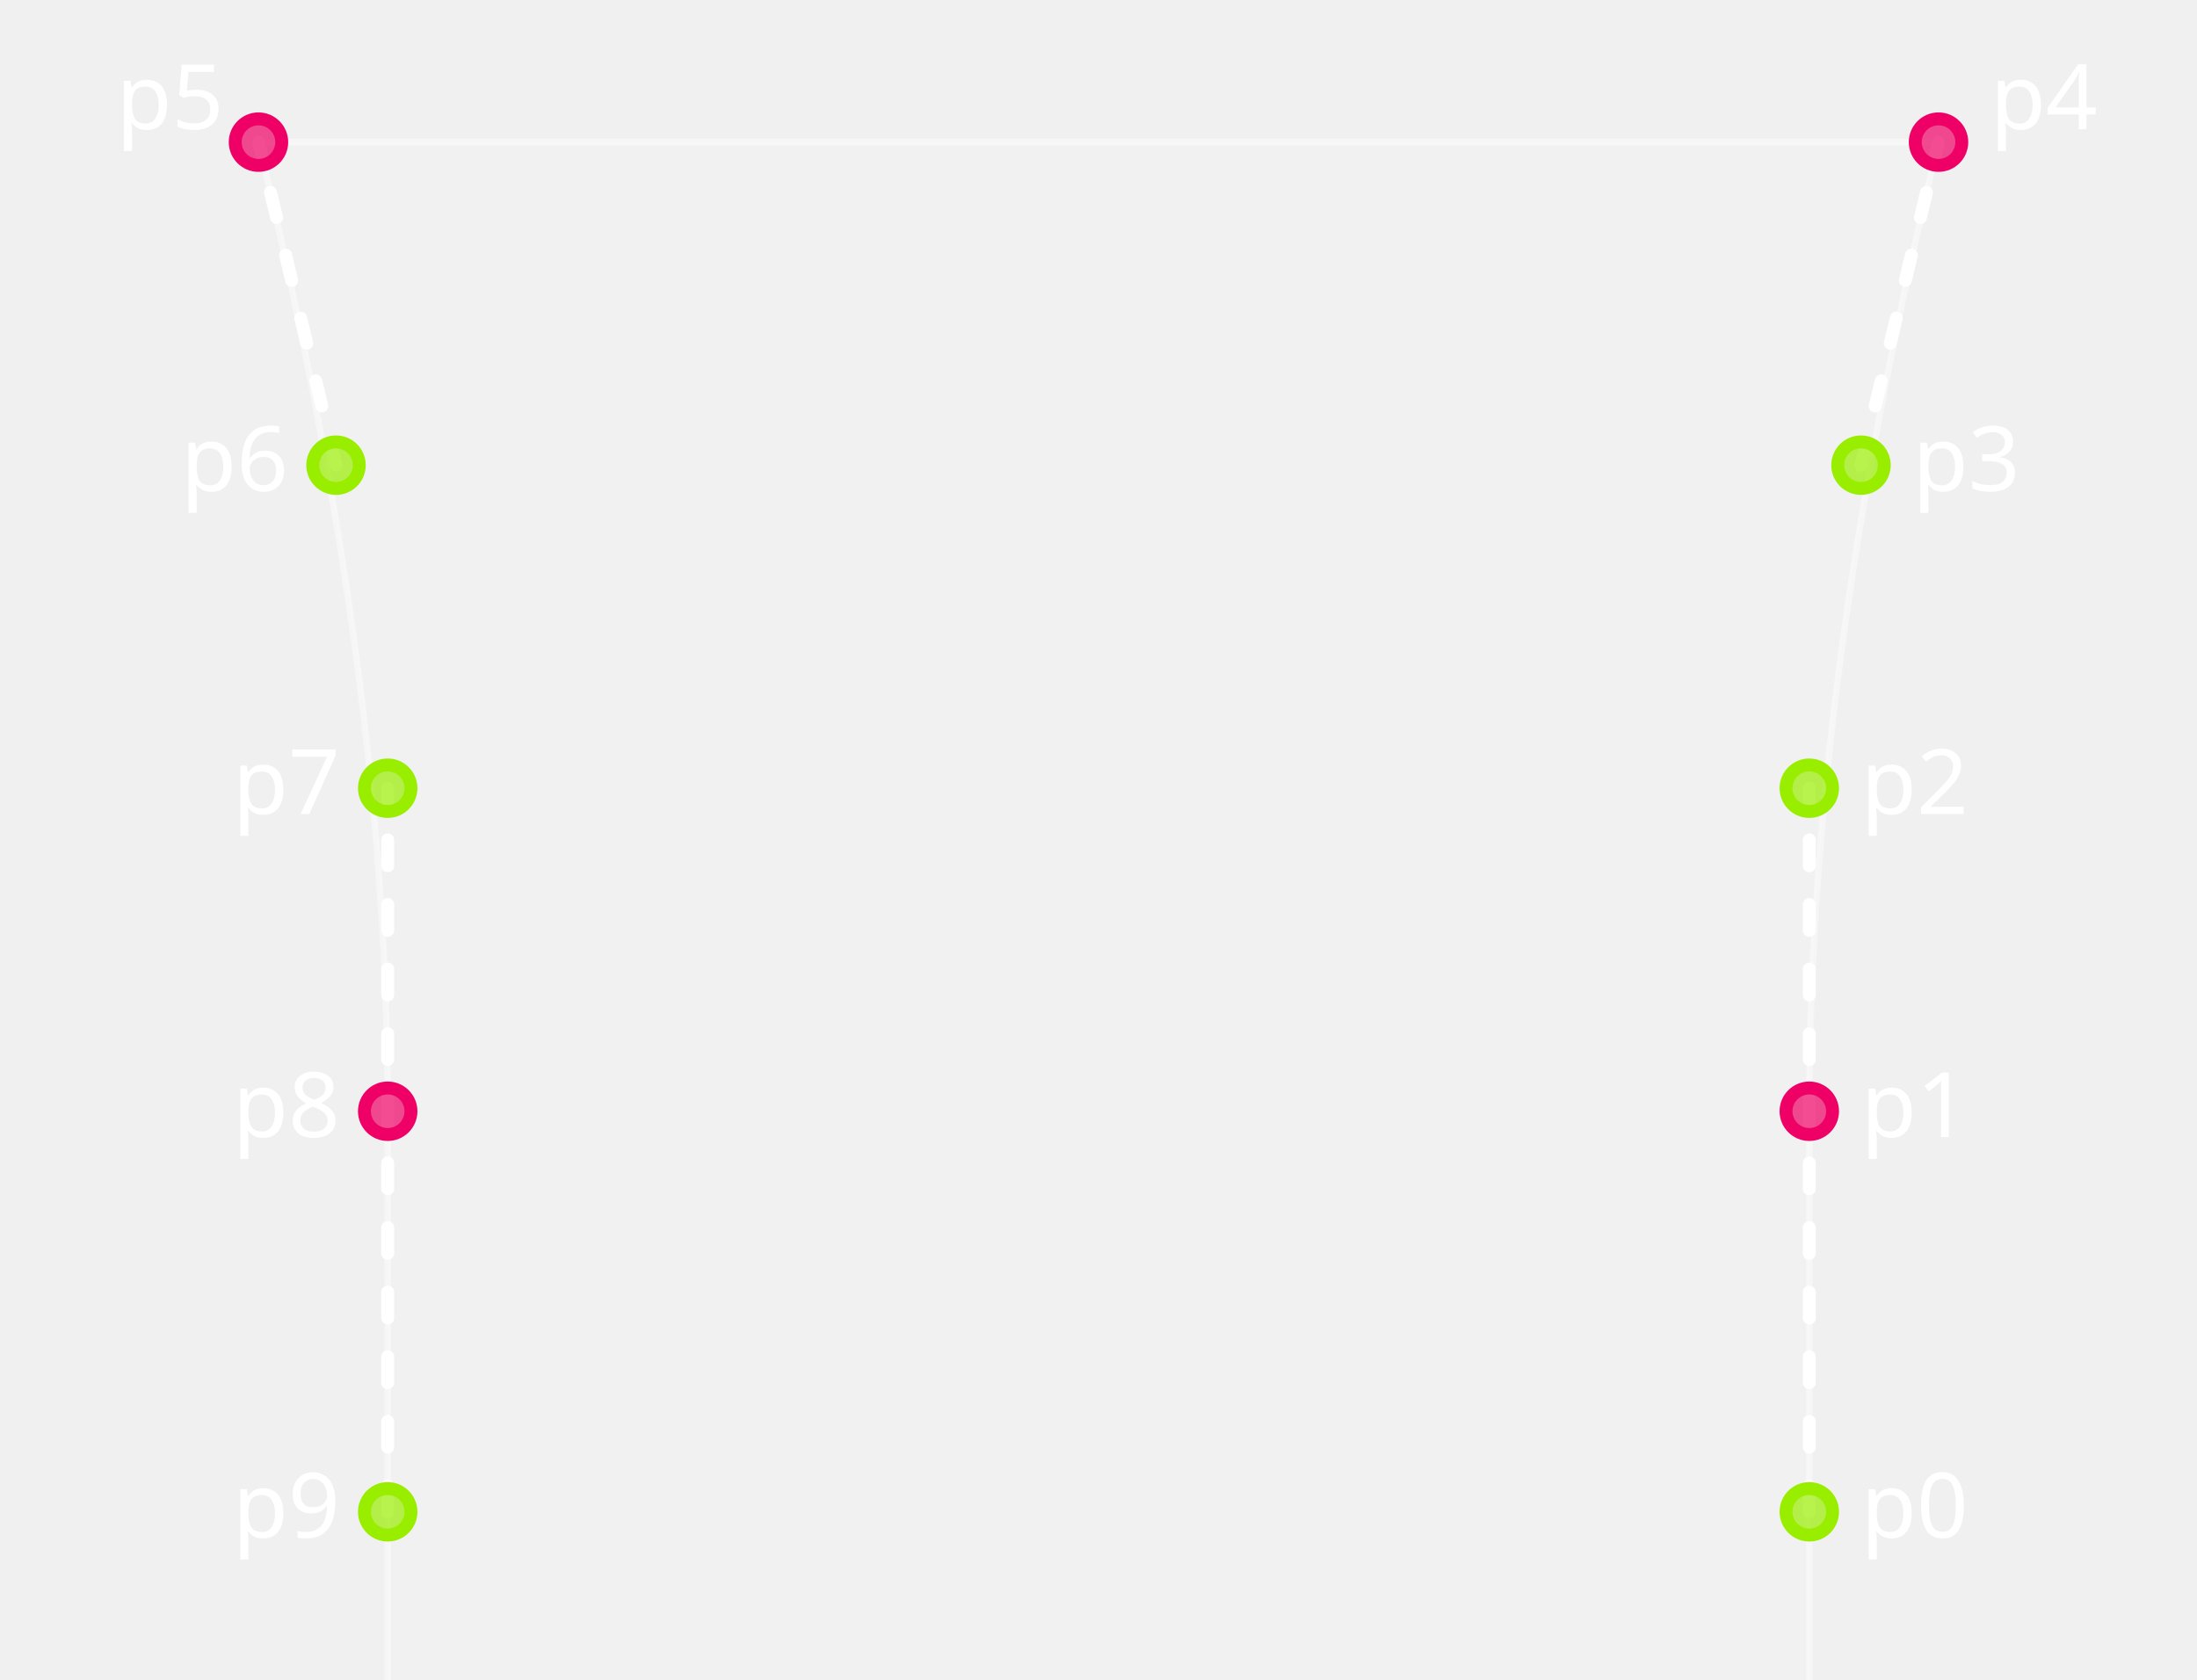
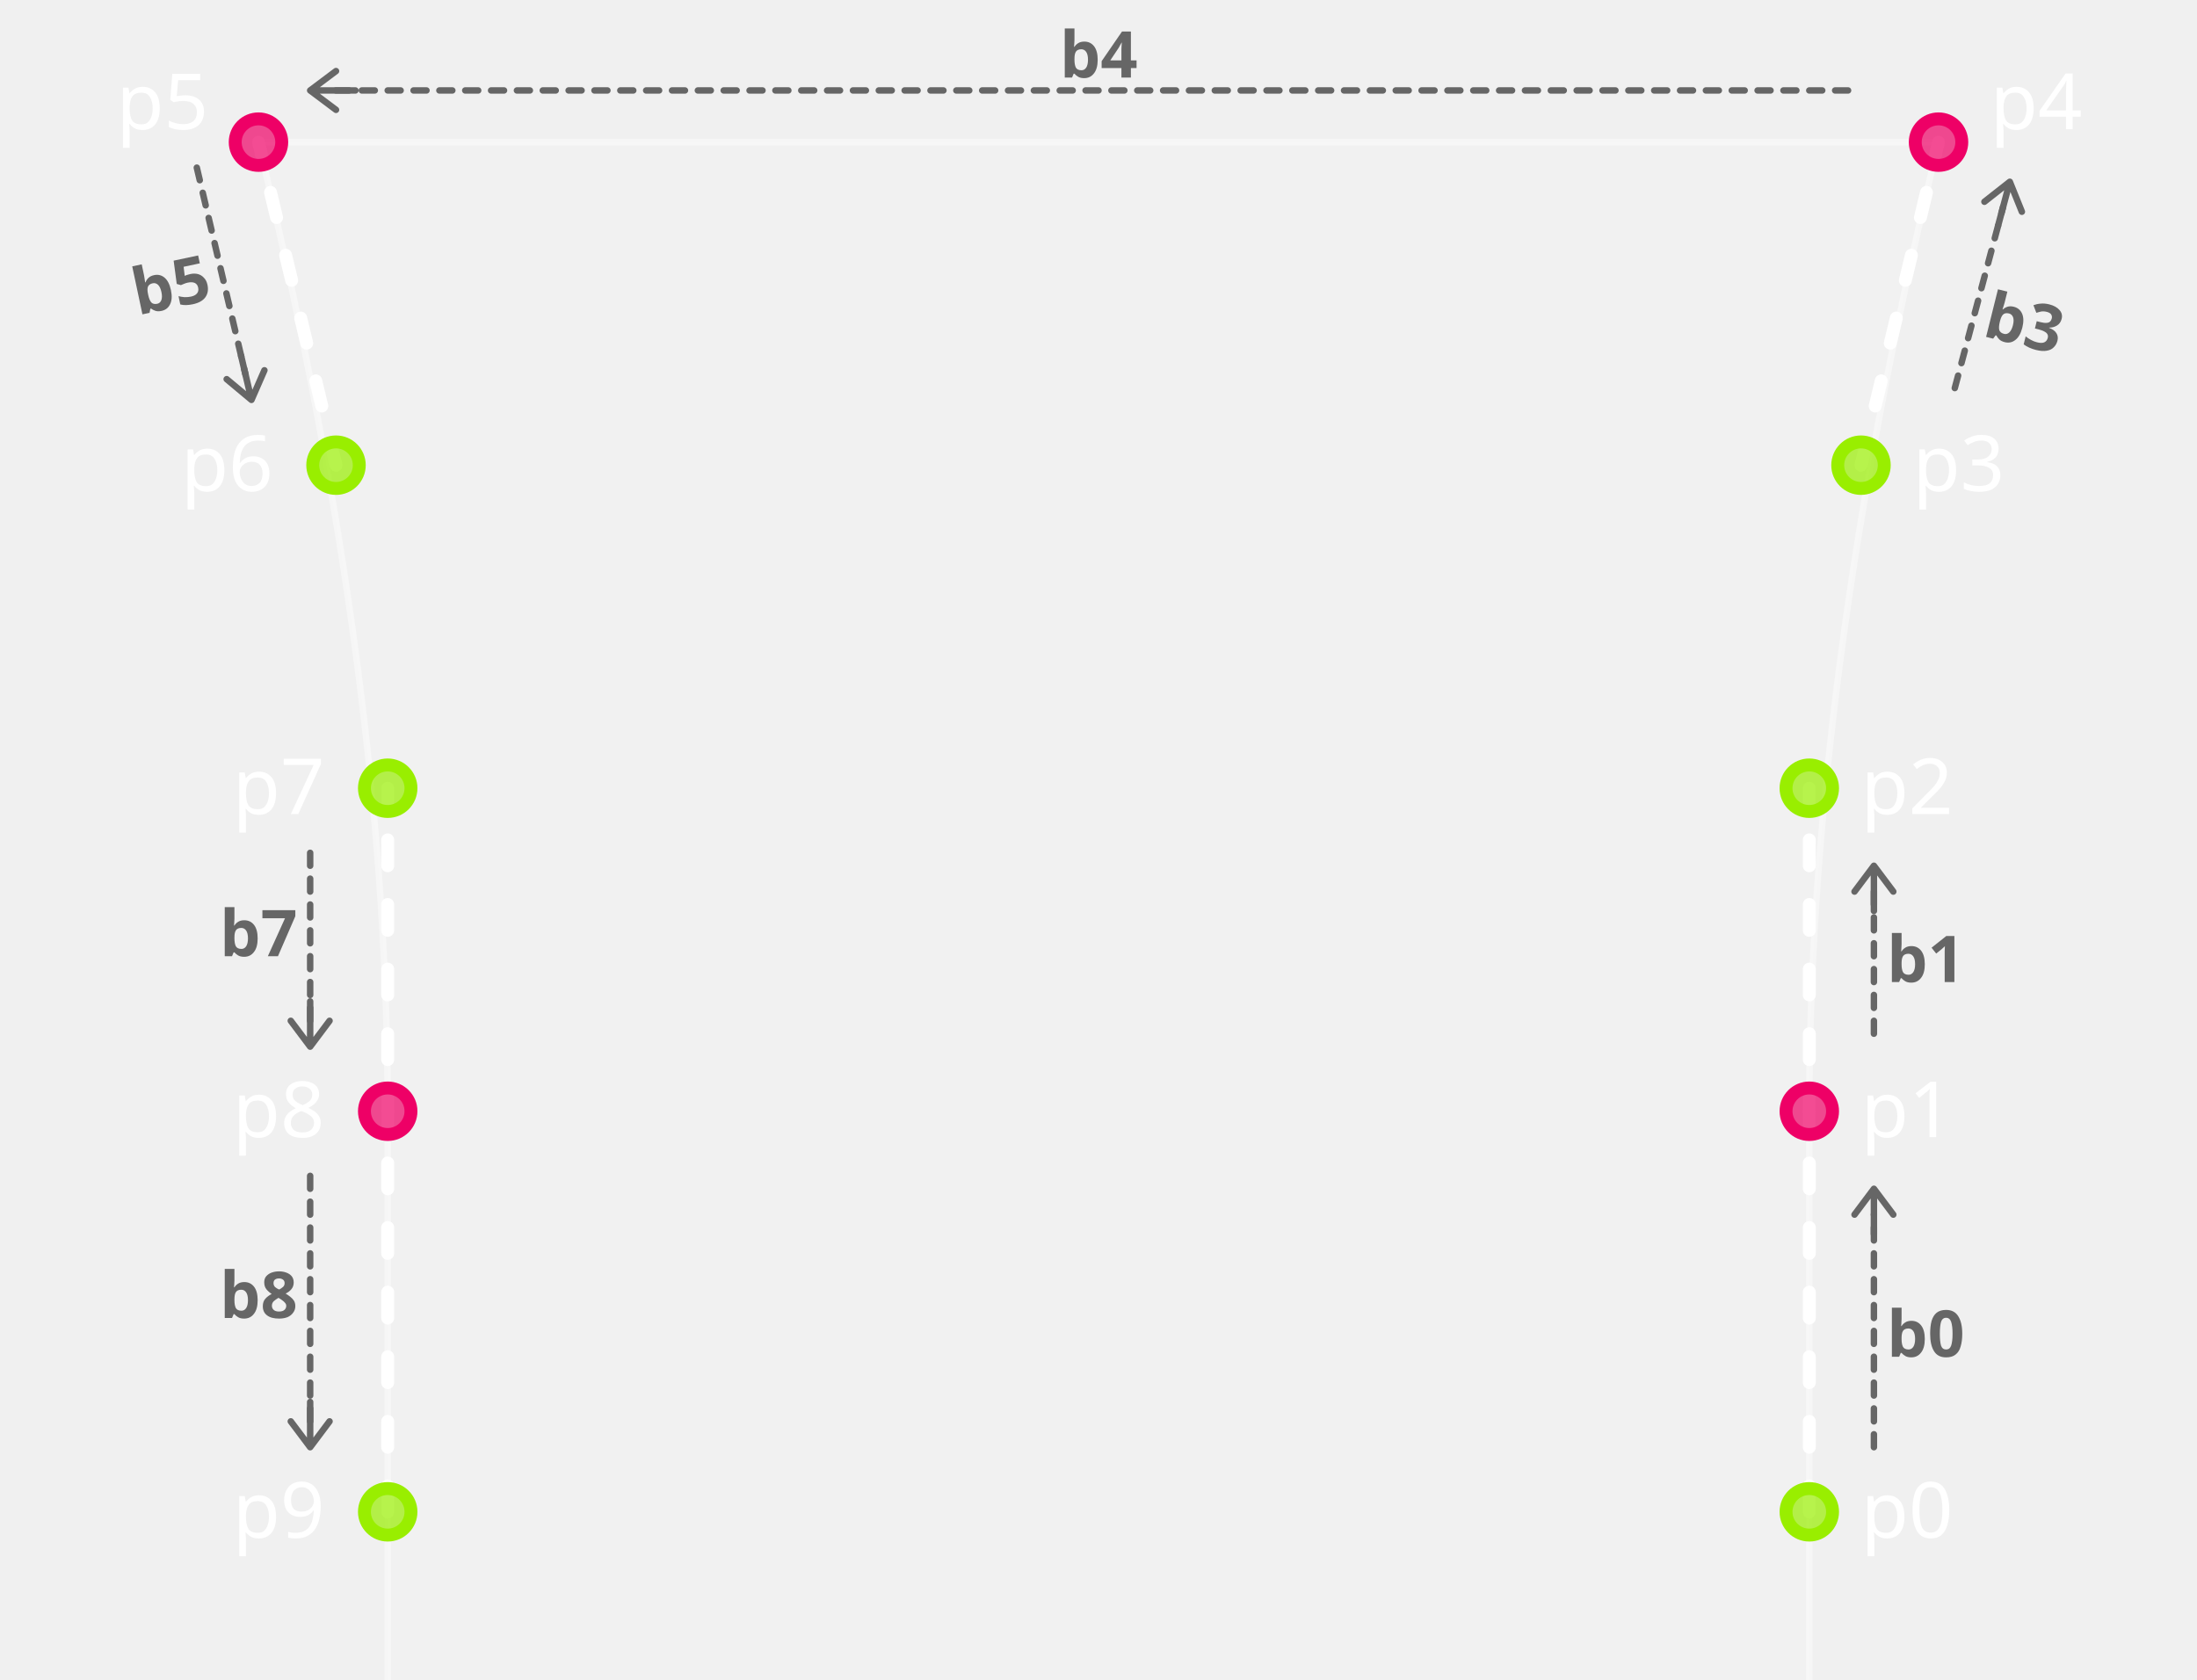
<svg xmlns="http://www.w3.org/2000/svg" width="500px" viewBox="0 4 170 130">
-   <style>svg{background-color:#0007}line{stroke:#fff;stroke-dasharray:2px 3px;stroke-width:1;stroke-linecap:round;stroke-dashoffset:1px}text{fill:#fff;font-size:7px;font-family:sans-serif}circle{r:1.8;stroke:currentColor;fill:currentColor;fill-opacity:0.7;stroke-width:1}.c{color:#e06}.h{color:#9e0}</style>
+   <defs>
+     <style>
+ 		svg {
+ 			background-color:#0007;
+ 		}
+ 		line {
+ 			stroke:#fff;
+ 			stroke-dasharray:2px 3px;
+ 			stroke-width:1;
+ 			stroke-linecap:round;
+ 			stroke-dashoffset:1px;
+ 		}
+ 		text {
+ 			fill:#fff;
+ 			font-size:6px;
+ 			font-family:Nunito,sans-serif;
+ 		}
+ 		circle, .hc {
+ 			r:1.8;
+ 			stroke:currentColor;
+ 			fill:currentColor;
+ 			fill-opacity:0.7;
+ 			stroke-width:1;
+ 		}
+ 		.c {
+ 			color:#e06;
+ 		}
+ 		.h {
+ 			color:#9e0;
+ 		}
+ 		.gs {
+ 			fill: none;
+ 			stroke: #666;
+ 			stroke-dasharray: 1 1;
+ 			stroke-width:.5;
+ 			stroke-linecap:round;
+ 		}
+ 		.ga {
+ 			fill: none;
+ 			stroke: #666;
+ 			stroke-dasharray: none;
+ 			stroke-width:1;
+ 			stroke-linecap:round;
+ 			stroke-linejoin: round;
+ 		}
+ 		.gt {
+ 			fill:#666;
+ 			font-size:5px;
+ 			font-weight: 600;
+ 			font-family:Nunito,sans-serif;
+ 		}
+ 	</style>
+     <marker id="arrow" viewBox="0 0 10 12" refX="4" refY="5" markerUnits="strokeWidth" markerWidth="10" markerHeight="12" orient="auto" class="ga">
+       <path d="M 4,2 8,5 4,8 M 8, 5 L 1, 5" />
+     </marker>
+   </defs>
  <path d="M140,150L140,90C140,65,144,40,150,15L20,15C26,40,30,65,30,90L30,150" fill="#fff1" stroke="#fff6" stroke-width=".5" />
  <line x1="140" y1="90" x2="140" y2="122" />
  <line x1="140" y1="90" x2="140" y2="65" />
  <line x1="150" y1="15" x2="144" y2="40" />
  <line x1="20" y1="15" x2="26" y2="40" />
  <line x1="30" y1="65" x2="30" y2="90" />
  <line x1="30" y1="90" x2="30" y2="122" />
  <circle cx="140" cy="121" class="h" />
  <circle cx="140" cy="90" class="c" />
  <circle cx="140" cy="65" class="h" />
  <circle cx="144" cy="40" class="h" />
  <circle cx="150" cy="15" class="c" />
  <circle cx="20" cy="15" class="c" />
  <circle cx="26" cy="40" class="h" />
  <circle cx="30" cy="65" class="h" />
  <circle cx="30" cy="90" class="c" />
  <circle cx="30" cy="121" class="h" />
  <text x="144" y="123">p0</text>
  <text x="144" y="92">p1</text>
  <text x="144" y="67">p2</text>
  <text x="148" y="42">p3</text>
  <text x="154" y="14">p4</text>
  <text x="9" y="14">p5</text>
  <text x="14" y="42">p6</text>
  <text x="18" y="67">p7</text>
  <text x="18" y="92">p8</text>
  <text x="18" y="123">p9</text>
+   <line class="gs" x1="145" y1="117" x2="145" y2="98" marker-end="url(#arrow)" />
+   <text x="146" y="109" class="gt">b0</text>
+   <line class="gs" x1="145" y1="85" x2="145" y2="73" marker-end="url(#arrow)" />
+   <text x="146" y="80" class="gt">b1</text>
+   <line class="gs" x1="151" y1="35" x2="155" y2="20" marker-end="url(#arrow)" />
+   <text x="156" y="-8" class="gt" transform="rotate(14)">b3</text>
+   <line class="gs" x1="144" y1="11" x2="26" y2="11" marker-end="url(#arrow)" />
+   <text x="82" y="10" class="gt">b4</text>
+   <line class="gs" x1="15" y1="16" x2="19" y2="33" marker-end="url(#arrow)" />
+   <text x="4.5" y="30" class="gt" transform="rotate(-12)">b5</text>
+   <line class="gs" x1="24" y1="69" x2="24" y2="83" marker-end="url(#arrow)" />
+   <text x="17" y="78" class="gt">b7</text>
+   <line class="gs" x1="24" y1="94" x2="24" y2="114" marker-end="url(#arrow)" />
+   <text x="17" y="106" class="gt">b8</text>
</svg>
